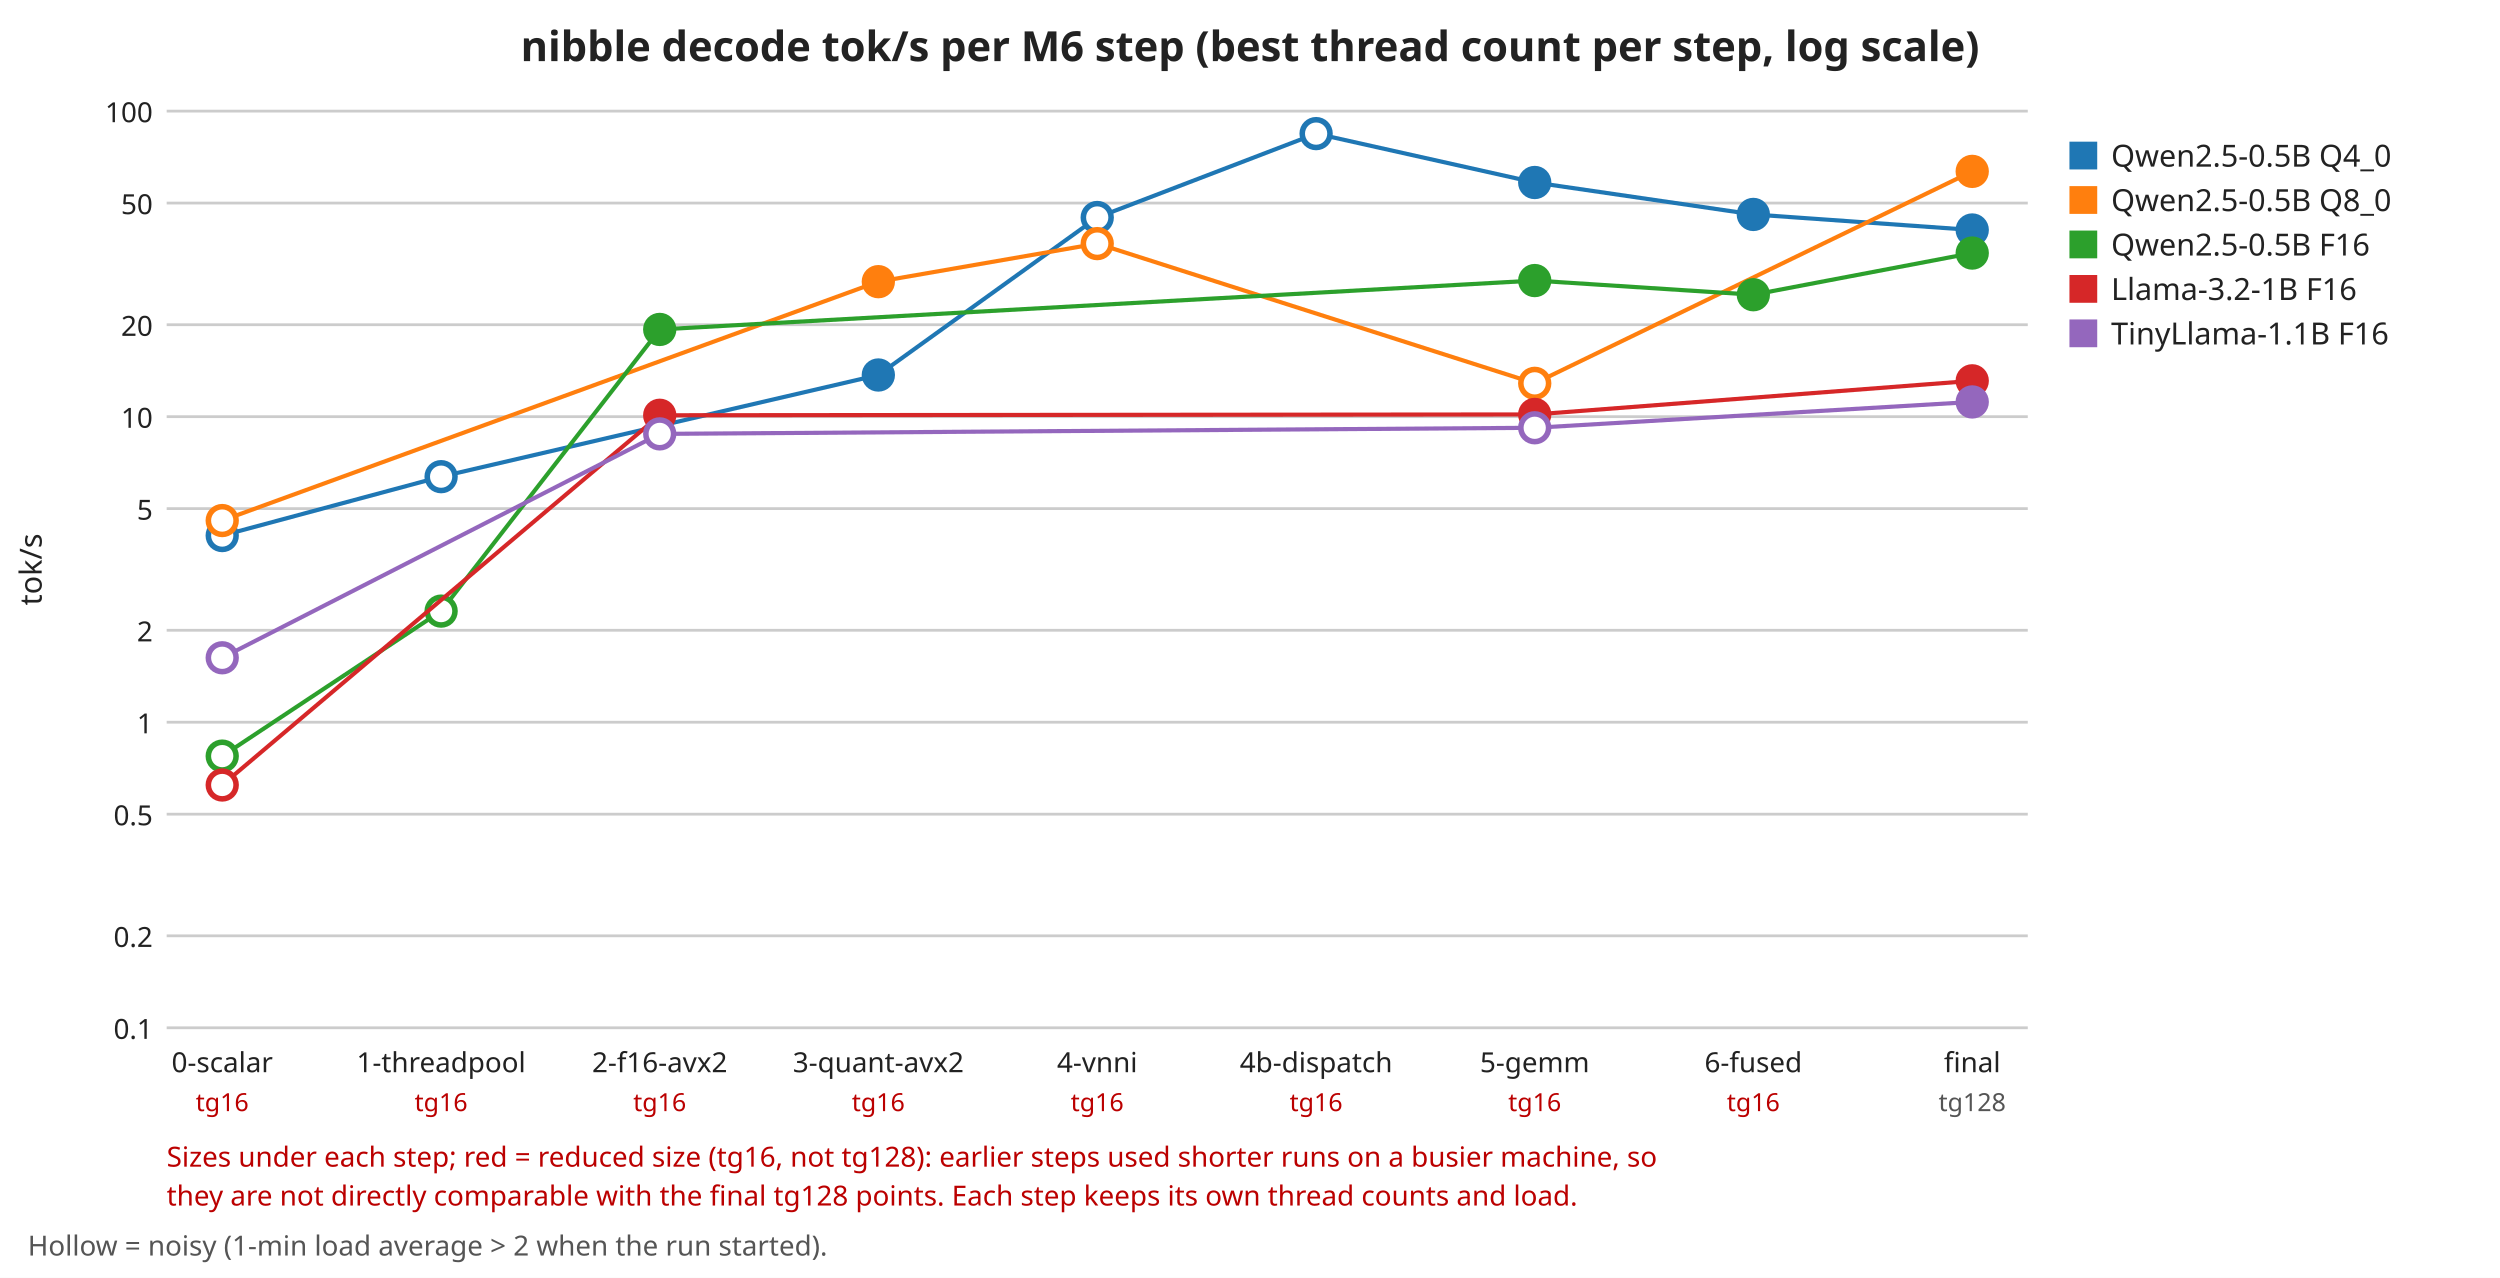
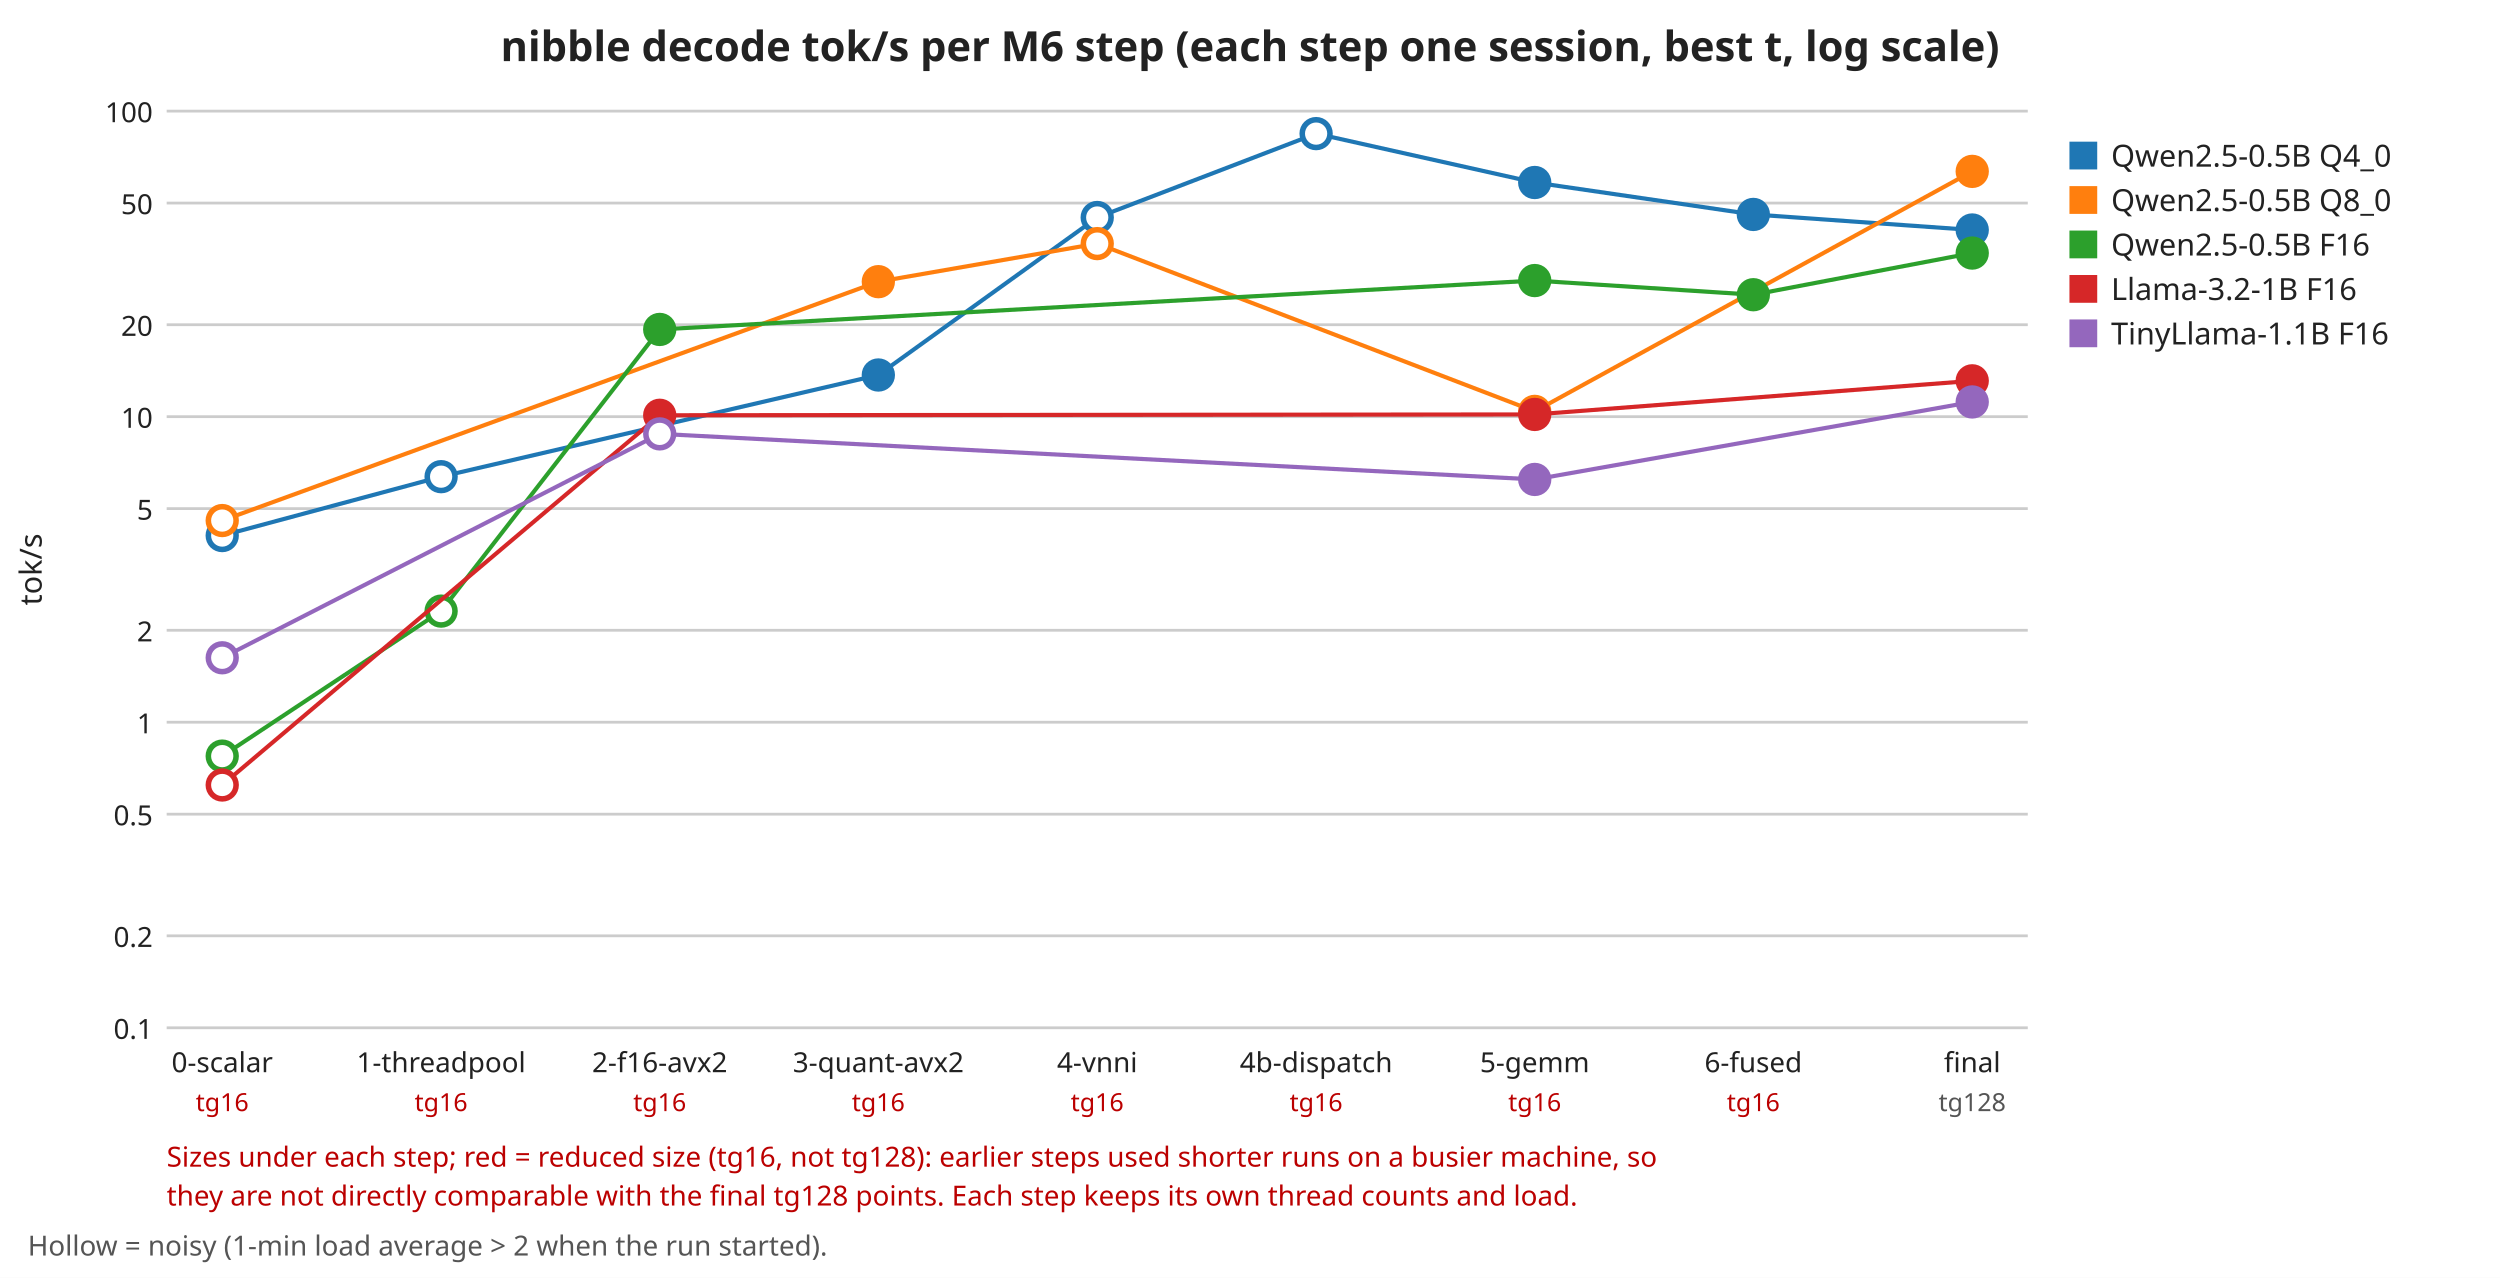
<svg xmlns="http://www.w3.org/2000/svg" width="900" height="460" viewBox="0 0 900 460">
  <rect width="900" height="460" fill="white" />
-   <text x="450.0" y="22.0" font-family="sans-serif" font-size="15" text-anchor="middle" font-weight="bold" fill="#222">nibble decode tok/s per M6 step (best thread count per step, log scale)</text>
+   <text x="450.0" y="22.0" font-family="sans-serif" font-size="15" text-anchor="middle" font-weight="bold" fill="#222">nibble decode tok/s per M6 step (each step one session, best t, log scale)</text>
  <line x1="60.0" y1="370.0" x2="730.0" y2="370.0" stroke="#ccc" stroke-width="1" />
  <text x="55.0" y="374.0" font-family="sans-serif" font-size="10" text-anchor="end" font-weight="normal" fill="#222">0.1</text>
  <line x1="60.0" y1="336.9" x2="730.0" y2="336.9" stroke="#ccc" stroke-width="1" />
  <text x="55.0" y="340.9" font-family="sans-serif" font-size="10" text-anchor="end" font-weight="normal" fill="#222">0.2</text>
  <line x1="60.0" y1="293.1" x2="730.0" y2="293.1" stroke="#ccc" stroke-width="1" />
  <text x="55.0" y="297.1" font-family="sans-serif" font-size="10" text-anchor="end" font-weight="normal" fill="#222">0.5</text>
  <line x1="60.0" y1="260.0" x2="730.0" y2="260.0" stroke="#ccc" stroke-width="1" />
  <text x="55.0" y="264.0" font-family="sans-serif" font-size="10" text-anchor="end" font-weight="normal" fill="#222">1</text>
  <line x1="60.0" y1="226.9" x2="730.0" y2="226.9" stroke="#ccc" stroke-width="1" />
  <text x="55.0" y="230.9" font-family="sans-serif" font-size="10" text-anchor="end" font-weight="normal" fill="#222">2</text>
  <line x1="60.0" y1="183.1" x2="730.0" y2="183.1" stroke="#ccc" stroke-width="1" />
  <text x="55.0" y="187.1" font-family="sans-serif" font-size="10" text-anchor="end" font-weight="normal" fill="#222">5</text>
  <line x1="60.0" y1="150.0" x2="730.0" y2="150.0" stroke="#ccc" stroke-width="1" />
  <text x="55.0" y="154.0" font-family="sans-serif" font-size="10" text-anchor="end" font-weight="normal" fill="#222">10</text>
  <line x1="60.0" y1="116.9" x2="730.0" y2="116.9" stroke="#ccc" stroke-width="1" />
  <text x="55.0" y="120.9" font-family="sans-serif" font-size="10" text-anchor="end" font-weight="normal" fill="#222">20</text>
  <line x1="60.0" y1="73.1" x2="730.0" y2="73.1" stroke="#ccc" stroke-width="1" />
  <text x="55.0" y="77.1" font-family="sans-serif" font-size="10" text-anchor="end" font-weight="normal" fill="#222">50</text>
  <line x1="60.0" y1="40.0" x2="730.0" y2="40.0" stroke="#ccc" stroke-width="1" />
  <text x="55.0" y="44.0" font-family="sans-serif" font-size="10" text-anchor="end" font-weight="normal" fill="#222">100</text>
  <text x="80.0" y="386.0" font-family="sans-serif" font-size="10" text-anchor="middle" font-weight="normal" fill="#222">0-scalar</text>
  <text x="80.0" y="400.0" font-family="sans-serif" font-size="9" text-anchor="middle" font-weight="normal" fill="#b00">tg16</text>
  <text x="158.8" y="386.0" font-family="sans-serif" font-size="10" text-anchor="middle" font-weight="normal" fill="#222">1-threadpool</text>
  <text x="158.8" y="400.0" font-family="sans-serif" font-size="9" text-anchor="middle" font-weight="normal" fill="#b00">tg16</text>
  <text x="237.5" y="386.0" font-family="sans-serif" font-size="10" text-anchor="middle" font-weight="normal" fill="#222">2-f16-avx2</text>
  <text x="237.5" y="400.0" font-family="sans-serif" font-size="9" text-anchor="middle" font-weight="normal" fill="#b00">tg16</text>
  <text x="316.2" y="386.0" font-family="sans-serif" font-size="10" text-anchor="middle" font-weight="normal" fill="#222">3-quant-avx2</text>
  <text x="316.2" y="400.0" font-family="sans-serif" font-size="9" text-anchor="middle" font-weight="normal" fill="#b00">tg16</text>
  <text x="395.0" y="386.0" font-family="sans-serif" font-size="10" text-anchor="middle" font-weight="normal" fill="#222">4-vnni</text>
  <text x="395.0" y="400.0" font-family="sans-serif" font-size="9" text-anchor="middle" font-weight="normal" fill="#b00">tg16</text>
  <text x="473.8" y="386.0" font-family="sans-serif" font-size="10" text-anchor="middle" font-weight="normal" fill="#222">4b-dispatch</text>
  <text x="473.8" y="400.0" font-family="sans-serif" font-size="9" text-anchor="middle" font-weight="normal" fill="#b00">tg16</text>
  <text x="552.5" y="386.0" font-family="sans-serif" font-size="10" text-anchor="middle" font-weight="normal" fill="#222">5-gemm</text>
  <text x="552.5" y="400.0" font-family="sans-serif" font-size="9" text-anchor="middle" font-weight="normal" fill="#b00">tg16</text>
  <text x="631.2" y="386.0" font-family="sans-serif" font-size="10" text-anchor="middle" font-weight="normal" fill="#222">6-fused</text>
  <text x="631.2" y="400.0" font-family="sans-serif" font-size="9" text-anchor="middle" font-weight="normal" fill="#b00">tg16</text>
  <text x="710.0" y="386.0" font-family="sans-serif" font-size="10" text-anchor="middle" font-weight="normal" fill="#222">final</text>
  <text x="710.0" y="400.0" font-family="sans-serif" font-size="9" text-anchor="middle" font-weight="normal" fill="#555">tg128</text>
  <polyline points="80.0,192.8 158.8,171.6 316.2,135.0 395.0,78.3 473.8,48.1 552.5,65.7 631.2,77.2 710.0,82.8" fill="none" stroke="#1f77b4" stroke-width="1.5" />
  <circle cx="80.0" cy="192.8" r="5" fill="white" stroke="#1f77b4" stroke-width="2" />
  <circle cx="158.8" cy="171.6" r="5" fill="white" stroke="#1f77b4" stroke-width="2" />
  <circle cx="316.2" cy="135.0" r="5" fill="#1f77b4" stroke="#1f77b4" stroke-width="2" />
  <circle cx="395.0" cy="78.3" r="5" fill="white" stroke="#1f77b4" stroke-width="2" />
  <circle cx="473.8" cy="48.1" r="5" fill="white" stroke="#1f77b4" stroke-width="2" />
  <circle cx="552.5" cy="65.7" r="5" fill="#1f77b4" stroke="#1f77b4" stroke-width="2" />
  <circle cx="631.2" cy="77.2" r="5" fill="#1f77b4" stroke="#1f77b4" stroke-width="2" />
  <circle cx="710.0" cy="82.8" r="5" fill="#1f77b4" stroke="#1f77b4" stroke-width="2" />
-   <polyline points="80.0,187.4 316.2,101.4 395.0,87.7 552.5,138.0 710.0,61.7" fill="none" stroke="#ff7f0e" stroke-width="1.5" />
+   <polyline points="80.0,187.4 316.2,101.4 395.0,87.7 552.5,148.1 710.0,61.7" fill="none" stroke="#ff7f0e" stroke-width="1.5" />
  <circle cx="80.0" cy="187.4" r="5" fill="white" stroke="#ff7f0e" stroke-width="2" />
  <circle cx="316.2" cy="101.4" r="5" fill="#ff7f0e" stroke="#ff7f0e" stroke-width="2" />
  <circle cx="395.0" cy="87.7" r="5" fill="white" stroke="#ff7f0e" stroke-width="2" />
-   <circle cx="552.5" cy="138.0" r="5" fill="white" stroke="#ff7f0e" stroke-width="2" />
+   <circle cx="552.5" cy="148.1" r="5" fill="#ff7f0e" stroke="#ff7f0e" stroke-width="2" />
  <circle cx="710.0" cy="61.7" r="5" fill="#ff7f0e" stroke="#ff7f0e" stroke-width="2" />
  <polyline points="80.0,272.2 158.8,220.0 237.5,118.6 552.5,101.0 631.2,106.1 710.0,91.1" fill="none" stroke="#2ca02c" stroke-width="1.5" />
  <circle cx="80.0" cy="272.2" r="5" fill="white" stroke="#2ca02c" stroke-width="2" />
  <circle cx="158.8" cy="220.0" r="5" fill="white" stroke="#2ca02c" stroke-width="2" />
  <circle cx="237.5" cy="118.6" r="5" fill="#2ca02c" stroke="#2ca02c" stroke-width="2" />
  <circle cx="552.5" cy="101.0" r="5" fill="#2ca02c" stroke="#2ca02c" stroke-width="2" />
  <circle cx="631.2" cy="106.1" r="5" fill="#2ca02c" stroke="#2ca02c" stroke-width="2" />
  <circle cx="710.0" cy="91.1" r="5" fill="#2ca02c" stroke="#2ca02c" stroke-width="2" />
  <polyline points="80.0,282.6 237.5,149.5 552.5,149.2 710.0,137.1" fill="none" stroke="#d62728" stroke-width="1.5" />
  <circle cx="80.0" cy="282.6" r="5" fill="white" stroke="#d62728" stroke-width="2" />
  <circle cx="237.5" cy="149.5" r="5" fill="#d62728" stroke="#d62728" stroke-width="2" />
  <circle cx="552.5" cy="149.2" r="5" fill="#d62728" stroke="#d62728" stroke-width="2" />
  <circle cx="710.0" cy="137.1" r="5" fill="#d62728" stroke="#d62728" stroke-width="2" />
-   <polyline points="80.0,236.8 237.5,156.2 552.5,154.0 710.0,144.7" fill="none" stroke="#9467bd" stroke-width="1.5" />
+   <polyline points="80.0,236.8 237.5,156.2 552.5,172.6 710.0,144.7" fill="none" stroke="#9467bd" stroke-width="1.5" />
  <circle cx="80.0" cy="236.8" r="5" fill="white" stroke="#9467bd" stroke-width="2" />
  <circle cx="237.5" cy="156.2" r="5" fill="white" stroke="#9467bd" stroke-width="2" />
-   <circle cx="552.5" cy="154.0" r="5" fill="white" stroke="#9467bd" stroke-width="2" />
+   <circle cx="552.5" cy="172.6" r="5" fill="#9467bd" stroke="#9467bd" stroke-width="2" />
  <circle cx="710.0" cy="144.7" r="5" fill="#9467bd" stroke="#9467bd" stroke-width="2" />
  <text x="15.0" y="205.0" font-family="sans-serif" font-size="11" text-anchor="middle" font-weight="normal" fill="#222" transform="rotate(-90 15.0 205.0)">tok/s</text>
  <rect x="745.0" y="51.0" width="10" height="10" fill="#1f77b4" />
  <text x="760.0" y="60.0" font-family="sans-serif" font-size="11" text-anchor="start" font-weight="normal" fill="#222">Qwen2.5-0.5B Q4_0</text>
  <rect x="745.0" y="67.0" width="10" height="10" fill="#ff7f0e" />
  <text x="760.0" y="76.0" font-family="sans-serif" font-size="11" text-anchor="start" font-weight="normal" fill="#222">Qwen2.5-0.5B Q8_0</text>
  <rect x="745.0" y="83.0" width="10" height="10" fill="#2ca02c" />
  <text x="760.0" y="92.0" font-family="sans-serif" font-size="11" text-anchor="start" font-weight="normal" fill="#222">Qwen2.5-0.5B F16</text>
  <rect x="745.0" y="99.0" width="10" height="10" fill="#d62728" />
  <text x="760.0" y="108.0" font-family="sans-serif" font-size="11" text-anchor="start" font-weight="normal" fill="#222">Llama-3.2-1B F16</text>
  <rect x="745.0" y="115.0" width="10" height="10" fill="#9467bd" />
  <text x="760.0" y="124.0" font-family="sans-serif" font-size="11" text-anchor="start" font-weight="normal" fill="#222">TinyLlama-1.1B F16</text>
  <text x="60.0" y="420.0" font-family="sans-serif" font-size="10" text-anchor="start" font-weight="normal" fill="#b00">Sizes under each step; red = reduced size (tg16, not tg128): earlier steps used shorter runs on a busier machine, so</text>
  <text x="60.0" y="434.0" font-family="sans-serif" font-size="10" text-anchor="start" font-weight="normal" fill="#b00">they are not directly comparable with the final tg128 points. Each step keeps its own thread counts and load.</text>
  <text x="10.0" y="452.0" font-family="sans-serif" font-size="10" text-anchor="start" font-weight="normal" fill="#555">Hollow = noisy (1-min load average &gt; 2 when the run started).</text>
</svg>
